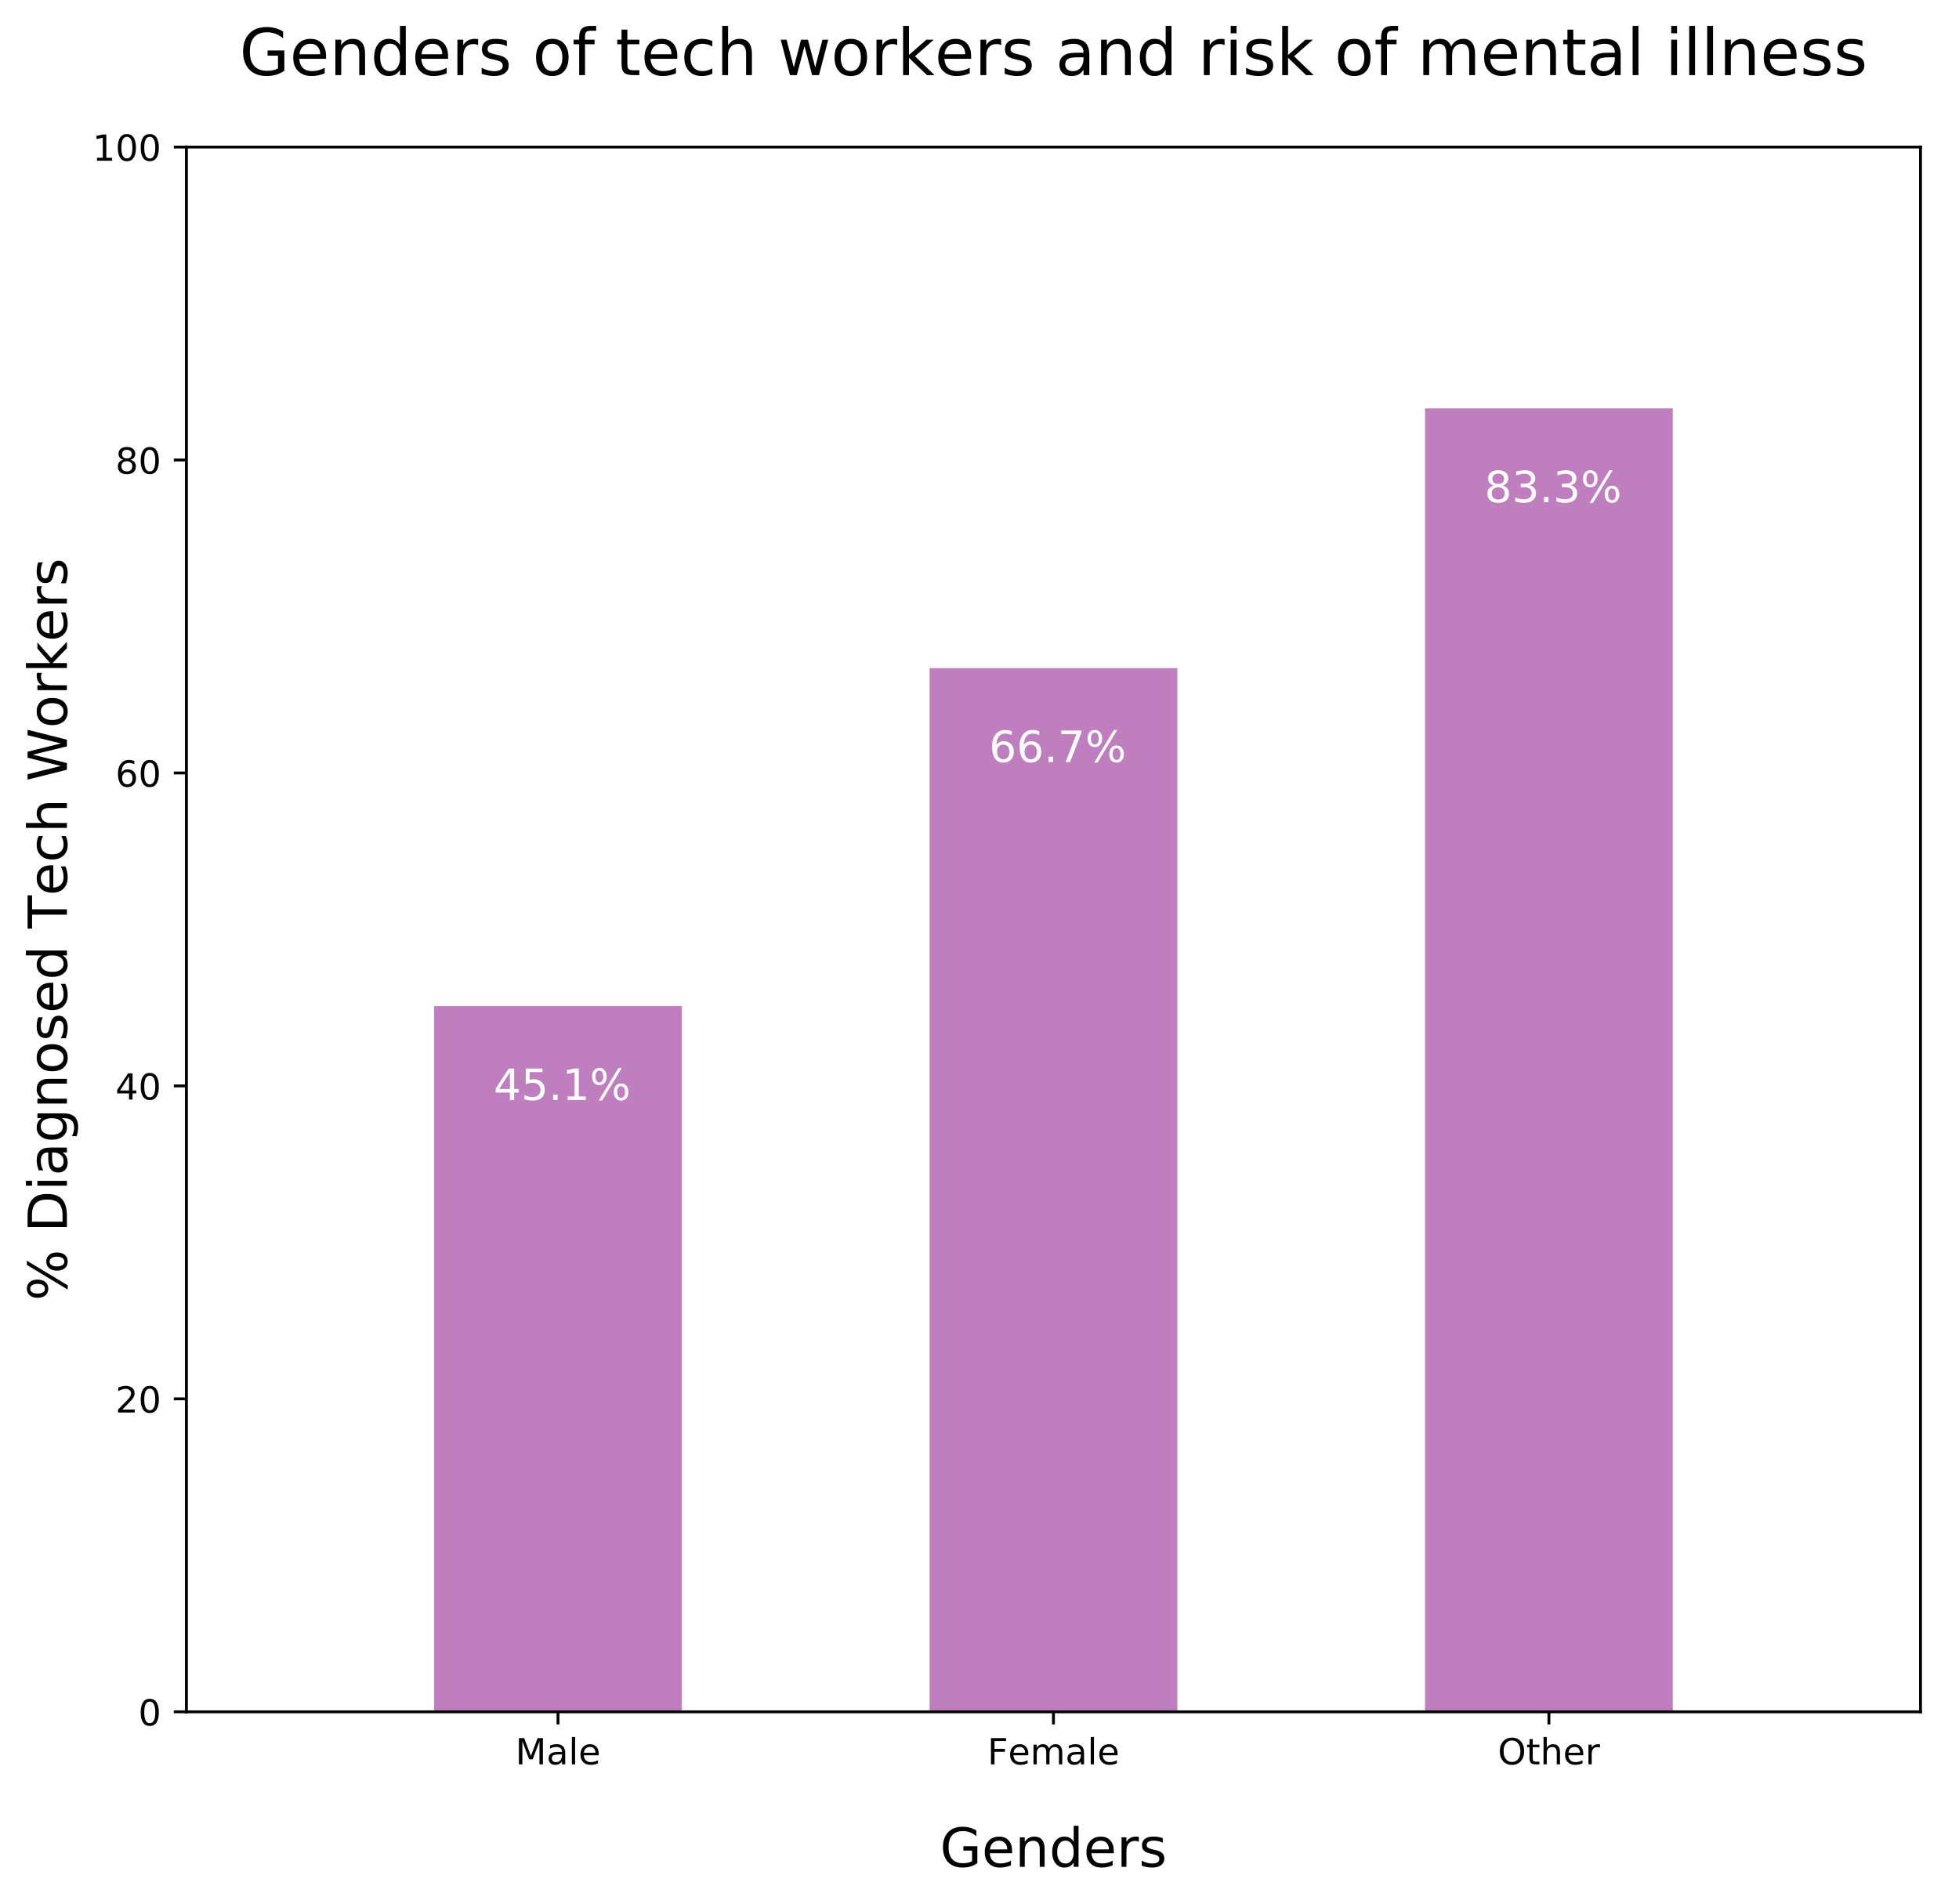
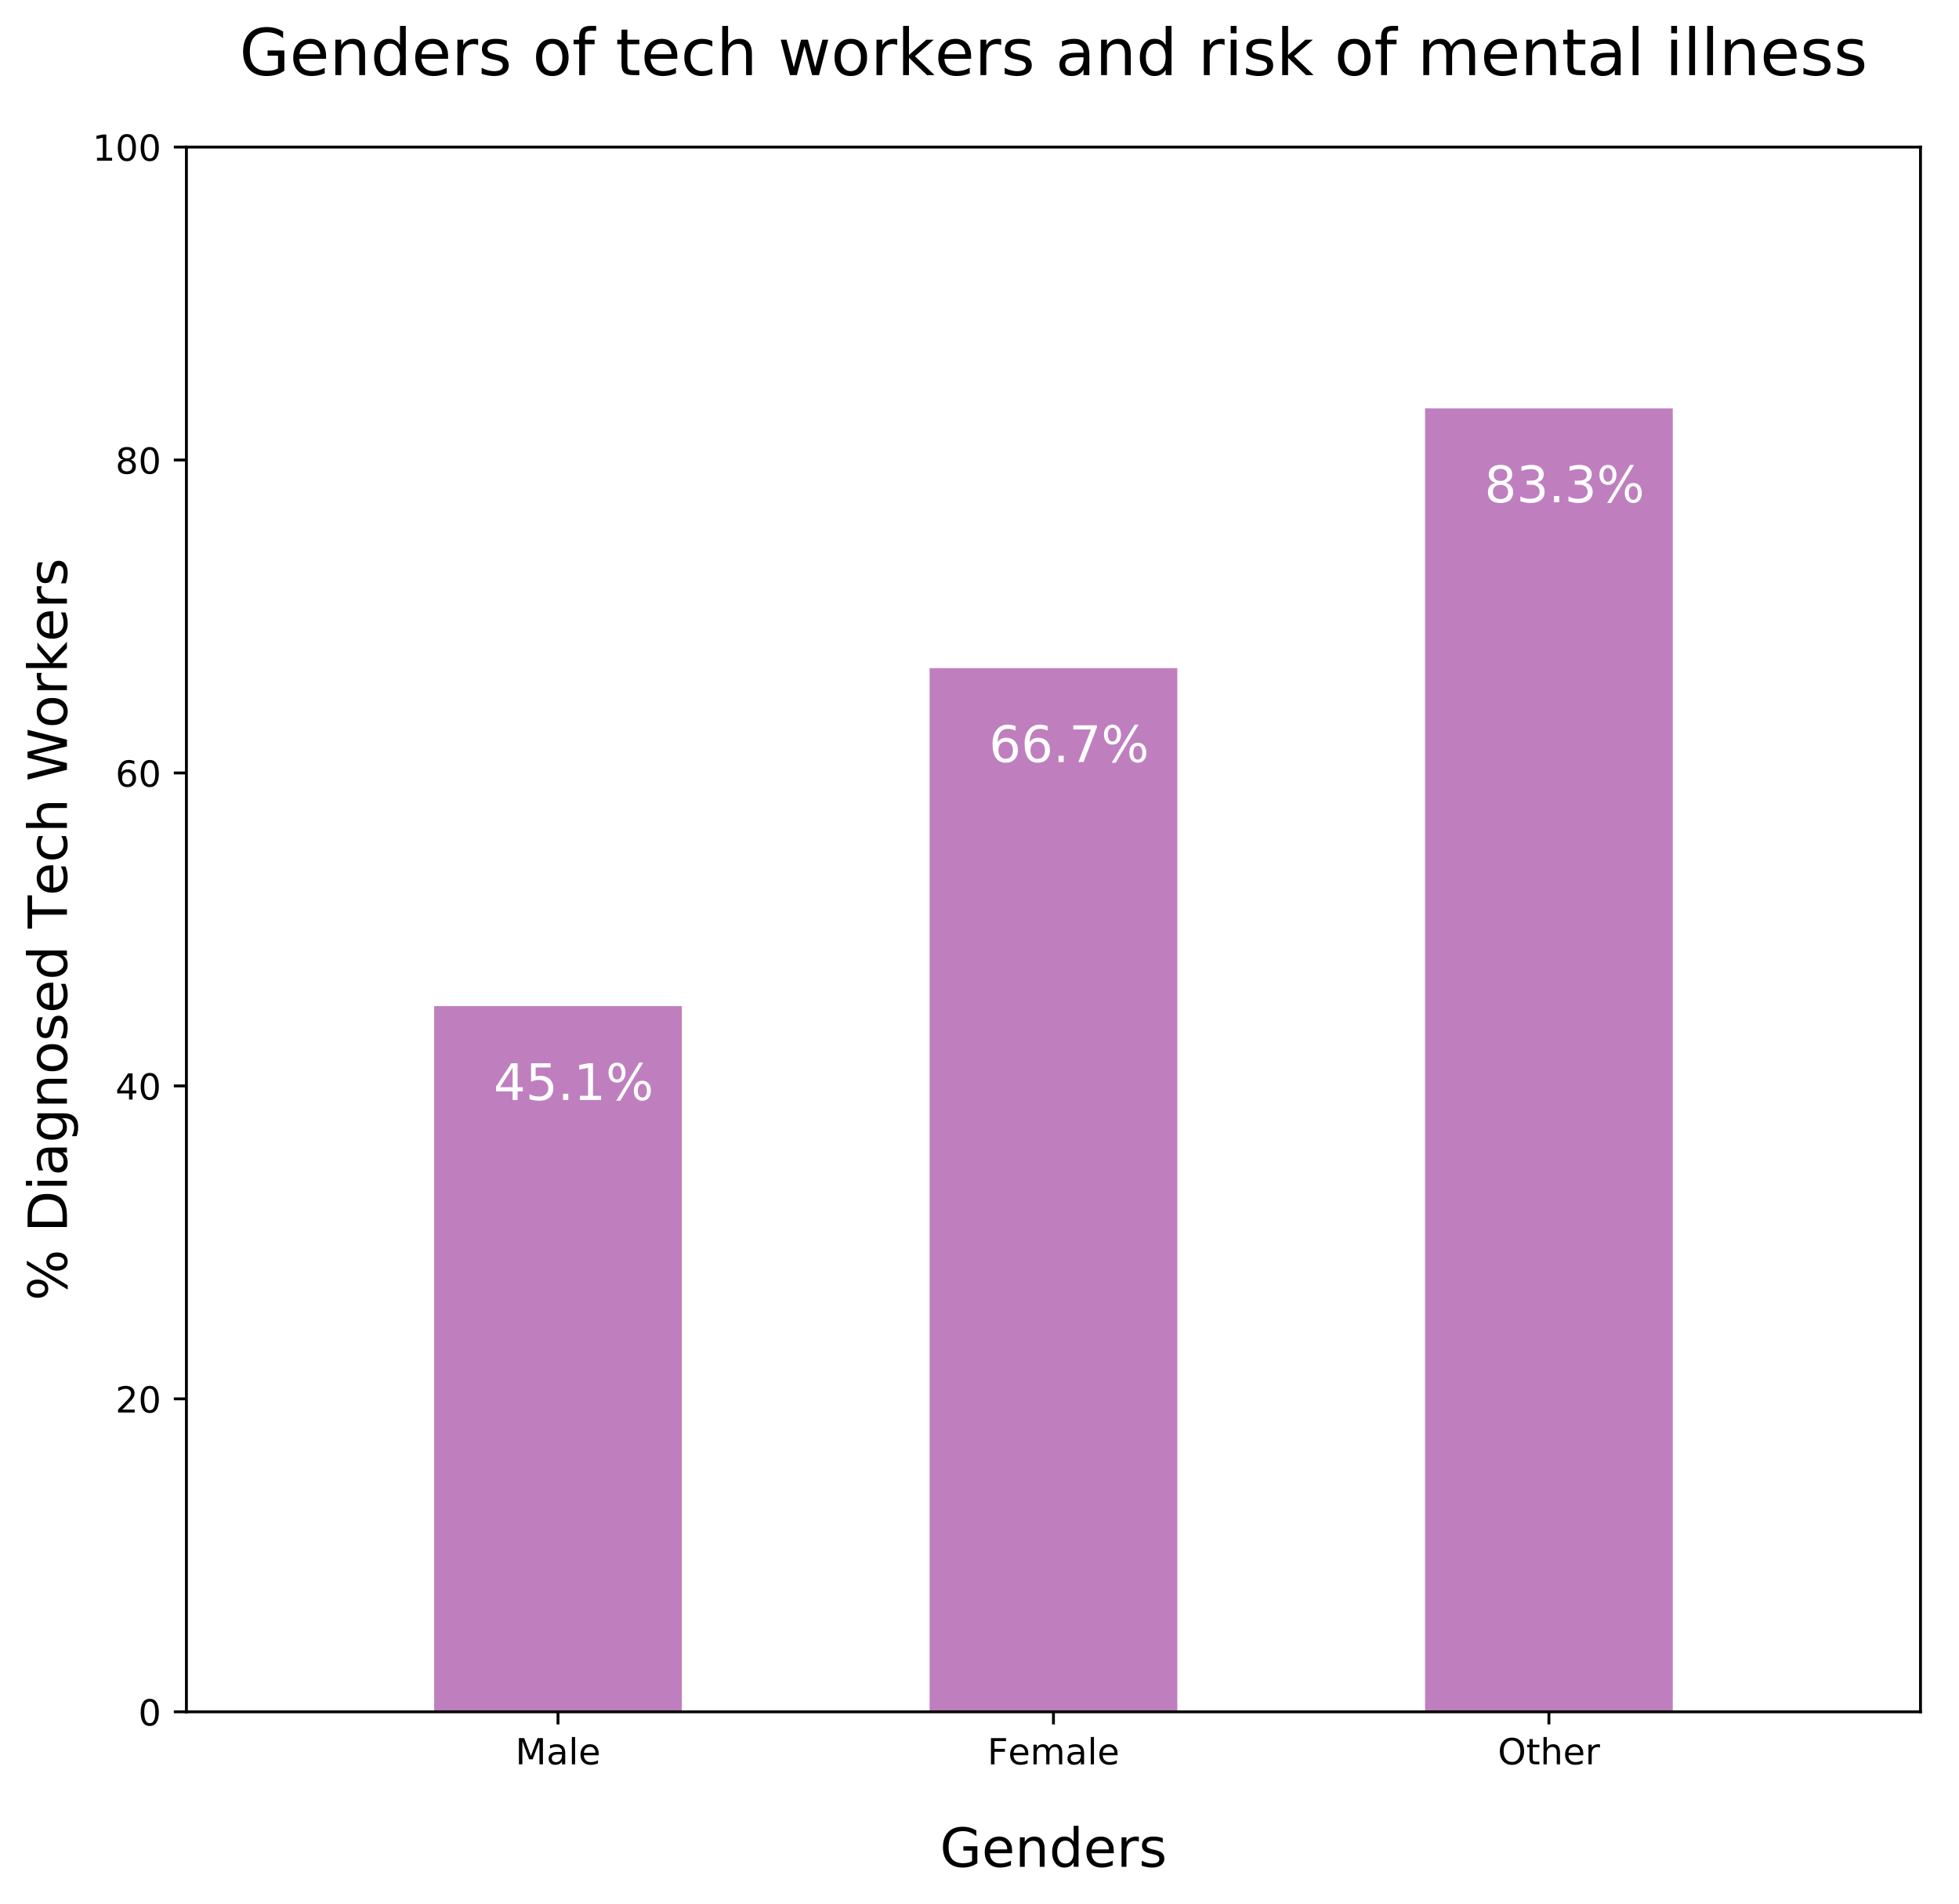
<svg xmlns="http://www.w3.org/2000/svg" xmlns:xlink="http://www.w3.org/1999/xlink" height="529.153pt" version="1.1" viewBox="0 0 544.414 529.153" width="544.414pt">
  <defs>
    <style type="text/css">
*{stroke-linecap:butt;stroke-linejoin:round;}
  </style>
  </defs>
  <g id="figure_1">
    <g id="patch_1">
      <path d="M 0 529.153  L 544.414 529.153  L 544.414 0  L 0 0  z " style="fill:#ffffff;" />
    </g>
    <g id="axes_1">
      <g id="patch_2">
        <path d="M 51.805 475.757  L 533.714 475.757  L 533.714 40.877  L 51.805 40.877  z " style="fill:#ffffff;" />
      </g>
      <g id="patch_3">
-         <path clip-path="url(#p4f4669e1cf)" d="M 120.649 475.757  L 189.493 475.757  L 189.493 279.626  L 120.649 279.626  z " style="fill:#800080;opacity:0.5;" />
+         <path clip-path="url(#pbc8a3e7790)" d="M 120.649 475.757  L 189.493 475.757  L 189.493 279.626  L 120.649 279.626  z " style="fill:#800080;opacity:0.5;" />
      </g>
      <g id="patch_4">
-         <path clip-path="url(#p4f4669e1cf)" d="M 258.337 475.757  L 327.181 475.757  L 327.181 185.692  L 258.337 185.692  z " style="fill:#800080;opacity:0.5;" />
+         <path clip-path="url(#pbc8a3e7790)" d="M 258.337 475.757  L 327.181 475.757  L 327.181 185.692  L 258.337 185.692  z " style="fill:#800080;opacity:0.5;" />
      </g>
      <g id="patch_5">
-         <path clip-path="url(#p4f4669e1cf)" d="M 396.025 475.757  L 464.87 475.757  L 464.87 113.502  L 396.025 113.502  z " style="fill:#800080;opacity:0.5;" />
+         <path clip-path="url(#pbc8a3e7790)" d="M 396.025 475.757  L 464.87 475.757  L 464.87 113.502  L 396.025 113.502  z " style="fill:#800080;opacity:0.5;" />
      </g>
      <g id="matplotlib.axis_1">
        <g id="xtick_1">
          <g id="line2d_1">
            <defs>
-               <path d="M 0 0  L 0 3.5  " id="m09f7d0c9aa" style="stroke:#000000;stroke-width:0.8;" />
-             </defs>
-             <g>
-               <use style="stroke:#000000;stroke-width:0.8;" x="155.071" xlink:href="#m09f7d0c9aa" y="475.757" />
+               <path d="M 0 0  L 0 3.5  " id="mb1293a5d60" style="stroke:#000000;stroke-width:0.8;" />
+             </defs>
+             <g>
+               <use style="stroke:#000000;stroke-width:0.8;" x="155.071" xlink:href="#mb1293a5d60" y="475.757" />
            </g>
          </g>
          <g id="text_1">
            <defs>
              <path d="M 9.812 72.906  L 24.516 72.906  L 43.109 23.297  L 61.812 72.906  L 76.516 72.906  L 76.516 0  L 66.891 0  L 66.891 64.016  L 48.094 14.016  L 38.188 14.016  L 19.391 64.016  L 19.391 0  L 9.812 0  z " id="DejaVuSans-77" />
              <path d="M 34.281 27.484  Q 23.391 27.484 19.188 25  Q 14.984 22.516 14.984 16.5  Q 14.984 11.719 18.141 8.906  Q 21.297 6.109 26.703 6.109  Q 34.188 6.109 38.703 11.406  Q 43.219 16.703 43.219 25.484  L 43.219 27.484  z M 52.203 31.203  L 52.203 0  L 43.219 0  L 43.219 8.297  Q 40.141 3.328 35.547 0.953  Q 30.953 -1.422 24.312 -1.422  Q 15.922 -1.422 10.953 3.297  Q 6 8.016 6 15.922  Q 6 25.141 12.172 29.828  Q 18.359 34.516 30.609 34.516  L 43.219 34.516  L 43.219 35.406  Q 43.219 41.609 39.141 45  Q 35.062 48.391 27.688 48.391  Q 23 48.391 18.547 47.266  Q 14.109 46.141 10.016 43.891  L 10.016 52.203  Q 14.938 54.109 19.578 55.047  Q 24.219 56 28.609 56  Q 40.484 56 46.344 49.844  Q 52.203 43.703 52.203 31.203  z " id="DejaVuSans-97" />
              <path d="M 9.422 75.984  L 18.406 75.984  L 18.406 0  L 9.422 0  z " id="DejaVuSans-108" />
              <path d="M 56.203 29.594  L 56.203 25.203  L 14.891 25.203  Q 15.484 15.922 20.484 11.062  Q 25.484 6.203 34.422 6.203  Q 39.594 6.203 44.453 7.469  Q 49.312 8.734 54.109 11.281  L 54.109 2.781  Q 49.266 0.734 44.188 -0.344  Q 39.109 -1.422 33.891 -1.422  Q 20.797 -1.422 13.156 6.188  Q 5.516 13.812 5.516 26.812  Q 5.516 40.234 12.766 48.109  Q 20.016 56 32.328 56  Q 43.359 56 49.781 48.891  Q 56.203 41.797 56.203 29.594  z M 47.219 32.234  Q 47.125 39.594 43.094 43.984  Q 39.062 48.391 32.422 48.391  Q 24.906 48.391 20.391 44.141  Q 15.875 39.891 15.188 32.172  z " id="DejaVuSans-101" />
            </defs>
            <g transform="translate(143.2272 490.3556)scale(0.1 -0.1)">
              <use xlink:href="#DejaVuSans-77" />
              <use x="86.279" xlink:href="#DejaVuSans-97" />
              <use x="147.559" xlink:href="#DejaVuSans-108" />
              <use x="175.342" xlink:href="#DejaVuSans-101" />
            </g>
          </g>
        </g>
        <g id="xtick_2">
          <g id="line2d_2">
            <g>
-               <use style="stroke:#000000;stroke-width:0.8;" x="292.759" xlink:href="#m09f7d0c9aa" y="475.757" />
+               <use style="stroke:#000000;stroke-width:0.8;" x="292.759" xlink:href="#mb1293a5d60" y="475.757" />
            </g>
          </g>
          <g id="text_2">
            <defs>
              <path d="M 9.812 72.906  L 51.703 72.906  L 51.703 64.594  L 19.672 64.594  L 19.672 43.109  L 48.578 43.109  L 48.578 34.812  L 19.672 34.812  L 19.672 0  L 9.812 0  z " id="DejaVuSans-70" />
              <path d="M 52 44.188  Q 55.375 50.25 60.062 53.125  Q 64.75 56 71.094 56  Q 79.641 56 84.281 50.016  Q 88.922 44.047 88.922 33.016  L 88.922 0  L 79.891 0  L 79.891 32.719  Q 79.891 40.578 77.094 44.375  Q 74.312 48.188 68.609 48.188  Q 61.625 48.188 57.562 43.547  Q 53.516 38.922 53.516 30.906  L 53.516 0  L 44.484 0  L 44.484 32.719  Q 44.484 40.625 41.703 44.406  Q 38.922 48.188 33.109 48.188  Q 26.219 48.188 22.156 43.531  Q 18.109 38.875 18.109 30.906  L 18.109 0  L 9.078 0  L 9.078 54.688  L 18.109 54.688  L 18.109 46.188  Q 21.188 51.219 25.484 53.609  Q 29.781 56 35.688 56  Q 41.656 56 45.828 52.969  Q 50 49.953 52 44.188  z " id="DejaVuSans-109" />
            </defs>
            <g transform="translate(274.4108 490.3556)scale(0.1 -0.1)">
              <use xlink:href="#DejaVuSans-70" />
              <use x="57.441" xlink:href="#DejaVuSans-101" />
              <use x="118.965" xlink:href="#DejaVuSans-109" />
              <use x="216.377" xlink:href="#DejaVuSans-97" />
              <use x="277.656" xlink:href="#DejaVuSans-108" />
              <use x="305.439" xlink:href="#DejaVuSans-101" />
            </g>
          </g>
        </g>
        <g id="xtick_3">
          <g id="line2d_3">
            <g>
-               <use style="stroke:#000000;stroke-width:0.8;" x="430.448" xlink:href="#m09f7d0c9aa" y="475.757" />
+               <use style="stroke:#000000;stroke-width:0.8;" x="430.448" xlink:href="#mb1293a5d60" y="475.757" />
            </g>
          </g>
          <g id="text_3">
            <defs>
              <path d="M 39.406 66.219  Q 28.656 66.219 22.328 58.203  Q 16.016 50.203 16.016 36.375  Q 16.016 22.609 22.328 14.594  Q 28.656 6.594 39.406 6.594  Q 50.141 6.594 56.422 14.594  Q 62.703 22.609 62.703 36.375  Q 62.703 50.203 56.422 58.203  Q 50.141 66.219 39.406 66.219  z M 39.406 74.219  Q 54.734 74.219 63.906 63.938  Q 73.094 53.656 73.094 36.375  Q 73.094 19.141 63.906 8.859  Q 54.734 -1.422 39.406 -1.422  Q 24.031 -1.422 14.812 8.828  Q 5.609 19.094 5.609 36.375  Q 5.609 53.656 14.812 63.938  Q 24.031 74.219 39.406 74.219  z " id="DejaVuSans-79" />
              <path d="M 18.312 70.219  L 18.312 54.688  L 36.812 54.688  L 36.812 47.703  L 18.312 47.703  L 18.312 18.016  Q 18.312 11.328 20.141 9.422  Q 21.969 7.516 27.594 7.516  L 36.812 7.516  L 36.812 0  L 27.594 0  Q 17.188 0 13.234 3.875  Q 9.281 7.766 9.281 18.016  L 9.281 47.703  L 2.688 47.703  L 2.688 54.688  L 9.281 54.688  L 9.281 70.219  z " id="DejaVuSans-116" />
              <path d="M 54.891 33.016  L 54.891 0  L 45.906 0  L 45.906 32.719  Q 45.906 40.484 42.875 44.328  Q 39.844 48.188 33.797 48.188  Q 26.516 48.188 22.312 43.547  Q 18.109 38.922 18.109 30.906  L 18.109 0  L 9.078 0  L 9.078 75.984  L 18.109 75.984  L 18.109 46.188  Q 21.344 51.125 25.703 53.562  Q 30.078 56 35.797 56  Q 45.219 56 50.047 50.172  Q 54.891 44.344 54.891 33.016  z " id="DejaVuSans-104" />
              <path d="M 41.109 46.297  Q 39.594 47.172 37.812 47.578  Q 36.031 48 33.891 48  Q 26.266 48 22.188 43.047  Q 18.109 38.094 18.109 28.812  L 18.109 0  L 9.078 0  L 9.078 54.688  L 18.109 54.688  L 18.109 46.188  Q 20.953 51.172 25.484 53.578  Q 30.031 56 36.531 56  Q 37.453 56 38.578 55.875  Q 39.703 55.766 41.062 55.516  z " id="DejaVuSans-114" />
            </defs>
            <g transform="translate(416.2507 490.3556)scale(0.1 -0.1)">
              <use xlink:href="#DejaVuSans-79" />
              <use x="78.711" xlink:href="#DejaVuSans-116" />
              <use x="117.92" xlink:href="#DejaVuSans-104" />
              <use x="181.299" xlink:href="#DejaVuSans-101" />
              <use x="242.822" xlink:href="#DejaVuSans-114" />
            </g>
          </g>
        </g>
        <g id="text_4">
          <defs>
            <path d="M 59.516 10.406  L 59.516 29.984  L 43.406 29.984  L 43.406 38.094  L 69.281 38.094  L 69.281 6.781  Q 63.578 2.734 56.688 0.656  Q 49.812 -1.422 42 -1.422  Q 24.906 -1.422 15.25 8.562  Q 5.609 18.562 5.609 36.375  Q 5.609 54.25 15.25 64.234  Q 24.906 74.219 42 74.219  Q 49.125 74.219 55.547 72.453  Q 61.969 70.703 67.391 67.281  L 67.391 56.781  Q 61.922 61.422 55.766 63.766  Q 49.609 66.109 42.828 66.109  Q 29.438 66.109 22.719 58.641  Q 16.016 51.172 16.016 36.375  Q 16.016 21.625 22.719 14.156  Q 29.438 6.688 42.828 6.688  Q 48.047 6.688 52.141 7.594  Q 56.25 8.5 59.516 10.406  z " id="DejaVuSans-71" />
            <path d="M 54.891 33.016  L 54.891 0  L 45.906 0  L 45.906 32.719  Q 45.906 40.484 42.875 44.328  Q 39.844 48.188 33.797 48.188  Q 26.516 48.188 22.312 43.547  Q 18.109 38.922 18.109 30.906  L 18.109 0  L 9.078 0  L 9.078 54.688  L 18.109 54.688  L 18.109 46.188  Q 21.344 51.125 25.703 53.562  Q 30.078 56 35.797 56  Q 45.219 56 50.047 50.172  Q 54.891 44.344 54.891 33.016  z " id="DejaVuSans-110" />
            <path d="M 45.406 46.391  L 45.406 75.984  L 54.391 75.984  L 54.391 0  L 45.406 0  L 45.406 8.203  Q 42.578 3.328 38.25 0.953  Q 33.938 -1.422 27.875 -1.422  Q 17.969 -1.422 11.734 6.484  Q 5.516 14.406 5.516 27.297  Q 5.516 40.188 11.734 48.094  Q 17.969 56 27.875 56  Q 33.938 56 38.25 53.625  Q 42.578 51.266 45.406 46.391  z M 14.797 27.297  Q 14.797 17.391 18.875 11.75  Q 22.953 6.109 30.078 6.109  Q 37.203 6.109 41.297 11.75  Q 45.406 17.391 45.406 27.297  Q 45.406 37.203 41.297 42.844  Q 37.203 48.484 30.078 48.484  Q 22.953 48.484 18.875 42.844  Q 14.797 37.203 14.797 27.297  z " id="DejaVuSans-100" />
            <path d="M 44.281 53.078  L 44.281 44.578  Q 40.484 46.531 36.375 47.5  Q 32.281 48.484 27.875 48.484  Q 21.188 48.484 17.844 46.438  Q 14.5 44.391 14.5 40.281  Q 14.5 37.156 16.891 35.375  Q 19.281 33.594 26.516 31.984  L 29.594 31.297  Q 39.156 29.25 43.188 25.516  Q 47.219 21.781 47.219 15.094  Q 47.219 7.469 41.188 3.016  Q 35.156 -1.422 24.609 -1.422  Q 20.219 -1.422 15.453 -0.562  Q 10.688 0.297 5.422 2  L 5.422 11.281  Q 10.406 8.688 15.234 7.391  Q 20.062 6.109 24.812 6.109  Q 31.156 6.109 34.562 8.281  Q 37.984 10.453 37.984 14.406  Q 37.984 18.062 35.516 20.016  Q 33.062 21.969 24.703 23.781  L 21.578 24.516  Q 13.234 26.266 9.516 29.906  Q 5.812 33.547 5.812 39.891  Q 5.812 47.609 11.281 51.797  Q 16.75 56 26.812 56  Q 31.781 56 36.172 55.266  Q 40.578 54.547 44.281 53.078  z " id="DejaVuSans-115" />
          </defs>
          <g transform="translate(261.2135 518.833)scale(0.15 -0.15)">
            <use xlink:href="#DejaVuSans-71" />
            <use x="77.49" xlink:href="#DejaVuSans-101" />
            <use x="139.014" xlink:href="#DejaVuSans-110" />
            <use x="202.393" xlink:href="#DejaVuSans-100" />
            <use x="265.869" xlink:href="#DejaVuSans-101" />
            <use x="327.393" xlink:href="#DejaVuSans-114" />
            <use x="368.506" xlink:href="#DejaVuSans-115" />
          </g>
        </g>
      </g>
      <g id="matplotlib.axis_2">
        <g id="ytick_1">
          <g id="line2d_4">
            <defs>
-               <path d="M 0 0  L -3.5 0  " id="mf45e41d1ec" style="stroke:#000000;stroke-width:0.8;" />
-             </defs>
-             <g>
-               <use style="stroke:#000000;stroke-width:0.8;" x="51.805" xlink:href="#mf45e41d1ec" y="475.757" />
+               <path d="M 0 0  L -3.5 0  " id="m7299052d79" style="stroke:#000000;stroke-width:0.8;" />
+             </defs>
+             <g>
+               <use style="stroke:#000000;stroke-width:0.8;" x="51.805" xlink:href="#m7299052d79" y="475.757" />
            </g>
          </g>
          <g id="text_5">
            <defs>
              <path d="M 31.781 66.406  Q 24.172 66.406 20.328 58.906  Q 16.5 51.422 16.5 36.375  Q 16.5 21.391 20.328 13.891  Q 24.172 6.391 31.781 6.391  Q 39.453 6.391 43.281 13.891  Q 47.125 21.391 47.125 36.375  Q 47.125 51.422 43.281 58.906  Q 39.453 66.406 31.781 66.406  z M 31.781 74.219  Q 44.047 74.219 50.516 64.516  Q 56.984 54.828 56.984 36.375  Q 56.984 17.969 50.516 8.266  Q 44.047 -1.422 31.781 -1.422  Q 19.531 -1.422 13.062 8.266  Q 6.594 17.969 6.594 36.375  Q 6.594 54.828 13.062 64.516  Q 19.531 74.219 31.781 74.219  z " id="DejaVuSans-48" />
            </defs>
            <g transform="translate(38.44219 479.5564)scale(0.1 -0.1)">
              <use xlink:href="#DejaVuSans-48" />
            </g>
          </g>
        </g>
        <g id="ytick_2">
          <g id="line2d_5">
            <g>
-               <use style="stroke:#000000;stroke-width:0.8;" x="51.805" xlink:href="#mf45e41d1ec" y="388.781" />
+               <use style="stroke:#000000;stroke-width:0.8;" x="51.805" xlink:href="#m7299052d79" y="388.781" />
            </g>
          </g>
          <g id="text_6">
            <defs>
              <path d="M 19.188 8.297  L 53.609 8.297  L 53.609 0  L 7.328 0  L 7.328 8.297  Q 12.938 14.109 22.625 23.891  Q 32.328 33.688 34.812 36.531  Q 39.547 41.844 41.422 45.531  Q 43.312 49.219 43.312 52.781  Q 43.312 58.594 39.234 62.25  Q 35.156 65.922 28.609 65.922  Q 23.969 65.922 18.812 64.312  Q 13.672 62.703 7.812 59.422  L 7.812 69.391  Q 13.766 71.781 18.938 73  Q 24.125 74.219 28.422 74.219  Q 39.75 74.219 46.484 68.547  Q 53.219 62.891 53.219 53.422  Q 53.219 48.922 51.531 44.891  Q 49.859 40.875 45.406 35.406  Q 44.188 33.984 37.641 27.219  Q 31.109 20.453 19.188 8.297  z " id="DejaVuSans-50" />
            </defs>
            <g transform="translate(32.07969 392.5804)scale(0.1 -0.1)">
              <use xlink:href="#DejaVuSans-50" />
              <use x="63.623" xlink:href="#DejaVuSans-48" />
            </g>
          </g>
        </g>
        <g id="ytick_3">
          <g id="line2d_6">
            <g>
-               <use style="stroke:#000000;stroke-width:0.8;" x="51.805" xlink:href="#mf45e41d1ec" y="301.805" />
+               <use style="stroke:#000000;stroke-width:0.8;" x="51.805" xlink:href="#m7299052d79" y="301.805" />
            </g>
          </g>
          <g id="text_7">
            <defs>
              <path d="M 37.797 64.312  L 12.891 25.391  L 37.797 25.391  z M 35.203 72.906  L 47.609 72.906  L 47.609 25.391  L 58.016 25.391  L 58.016 17.188  L 47.609 17.188  L 47.609 0  L 37.797 0  L 37.797 17.188  L 4.891 17.188  L 4.891 26.703  z " id="DejaVuSans-52" />
            </defs>
            <g transform="translate(32.07969 305.6044)scale(0.1 -0.1)">
              <use xlink:href="#DejaVuSans-52" />
              <use x="63.623" xlink:href="#DejaVuSans-48" />
            </g>
          </g>
        </g>
        <g id="ytick_4">
          <g id="line2d_7">
            <g>
-               <use style="stroke:#000000;stroke-width:0.8;" x="51.805" xlink:href="#mf45e41d1ec" y="214.829" />
+               <use style="stroke:#000000;stroke-width:0.8;" x="51.805" xlink:href="#m7299052d79" y="214.829" />
            </g>
          </g>
          <g id="text_8">
            <defs>
              <path d="M 33.016 40.375  Q 26.375 40.375 22.484 35.828  Q 18.609 31.297 18.609 23.391  Q 18.609 15.531 22.484 10.953  Q 26.375 6.391 33.016 6.391  Q 39.656 6.391 43.531 10.953  Q 47.406 15.531 47.406 23.391  Q 47.406 31.297 43.531 35.828  Q 39.656 40.375 33.016 40.375  z M 52.594 71.297  L 52.594 62.312  Q 48.875 64.062 45.094 64.984  Q 41.312 65.922 37.594 65.922  Q 27.828 65.922 22.672 59.328  Q 17.531 52.734 16.797 39.406  Q 19.672 43.656 24.016 45.922  Q 28.375 48.188 33.594 48.188  Q 44.578 48.188 50.953 41.516  Q 57.328 34.859 57.328 23.391  Q 57.328 12.156 50.688 5.359  Q 44.047 -1.422 33.016 -1.422  Q 20.359 -1.422 13.672 8.266  Q 6.984 17.969 6.984 36.375  Q 6.984 53.656 15.188 63.938  Q 23.391 74.219 37.203 74.219  Q 40.922 74.219 44.703 73.484  Q 48.484 72.75 52.594 71.297  z " id="DejaVuSans-54" />
            </defs>
            <g transform="translate(32.07969 218.6284)scale(0.1 -0.1)">
              <use xlink:href="#DejaVuSans-54" />
              <use x="63.623" xlink:href="#DejaVuSans-48" />
            </g>
          </g>
        </g>
        <g id="ytick_5">
          <g id="line2d_8">
            <g>
-               <use style="stroke:#000000;stroke-width:0.8;" x="51.805" xlink:href="#mf45e41d1ec" y="127.853" />
+               <use style="stroke:#000000;stroke-width:0.8;" x="51.805" xlink:href="#m7299052d79" y="127.853" />
            </g>
          </g>
          <g id="text_9">
            <defs>
              <path d="M 31.781 34.625  Q 24.75 34.625 20.719 30.859  Q 16.703 27.094 16.703 20.516  Q 16.703 13.922 20.719 10.156  Q 24.75 6.391 31.781 6.391  Q 38.812 6.391 42.859 10.172  Q 46.922 13.969 46.922 20.516  Q 46.922 27.094 42.891 30.859  Q 38.875 34.625 31.781 34.625  z M 21.922 38.812  Q 15.578 40.375 12.031 44.719  Q 8.5 49.078 8.5 55.328  Q 8.5 64.062 14.719 69.141  Q 20.953 74.219 31.781 74.219  Q 42.672 74.219 48.875 69.141  Q 55.078 64.062 55.078 55.328  Q 55.078 49.078 51.531 44.719  Q 48 40.375 41.703 38.812  Q 48.828 37.156 52.797 32.312  Q 56.781 27.484 56.781 20.516  Q 56.781 9.906 50.312 4.234  Q 43.844 -1.422 31.781 -1.422  Q 19.734 -1.422 13.25 4.234  Q 6.781 9.906 6.781 20.516  Q 6.781 27.484 10.781 32.312  Q 14.797 37.156 21.922 38.812  z M 18.312 54.391  Q 18.312 48.734 21.844 45.562  Q 25.391 42.391 31.781 42.391  Q 38.141 42.391 41.719 45.562  Q 45.312 48.734 45.312 54.391  Q 45.312 60.062 41.719 63.234  Q 38.141 66.406 31.781 66.406  Q 25.391 66.406 21.844 63.234  Q 18.312 60.062 18.312 54.391  z " id="DejaVuSans-56" />
            </defs>
            <g transform="translate(32.07969 131.6524)scale(0.1 -0.1)">
              <use xlink:href="#DejaVuSans-56" />
              <use x="63.623" xlink:href="#DejaVuSans-48" />
            </g>
          </g>
        </g>
        <g id="ytick_6">
          <g id="line2d_9">
            <g>
-               <use style="stroke:#000000;stroke-width:0.8;" x="51.805" xlink:href="#mf45e41d1ec" y="40.877" />
+               <use style="stroke:#000000;stroke-width:0.8;" x="51.805" xlink:href="#m7299052d79" y="40.877" />
            </g>
          </g>
          <g id="text_10">
            <defs>
              <path d="M 12.406 8.297  L 28.516 8.297  L 28.516 63.922  L 10.984 60.406  L 10.984 69.391  L 28.422 72.906  L 38.281 72.906  L 38.281 8.297  L 54.391 8.297  L 54.391 0  L 12.406 0  z " id="DejaVuSans-49" />
            </defs>
            <g transform="translate(25.71719 44.67641)scale(0.1 -0.1)">
              <use xlink:href="#DejaVuSans-49" />
              <use x="63.623" xlink:href="#DejaVuSans-48" />
              <use x="127.246" xlink:href="#DejaVuSans-48" />
            </g>
          </g>
        </g>
        <g id="text_11">
          <defs>
            <path d="M 72.703 32.078  Q 68.453 32.078 66.031 28.469  Q 63.625 24.859 63.625 18.406  Q 63.625 12.062 66.031 8.422  Q 68.453 4.781 72.703 4.781  Q 76.859 4.781 79.266 8.422  Q 81.688 12.062 81.688 18.406  Q 81.688 24.812 79.266 28.438  Q 76.859 32.078 72.703 32.078  z M 72.703 38.281  Q 80.422 38.281 84.953 32.906  Q 89.5 27.547 89.5 18.406  Q 89.5 9.281 84.938 3.922  Q 80.375 -1.422 72.703 -1.422  Q 64.891 -1.422 60.344 3.922  Q 55.812 9.281 55.812 18.406  Q 55.812 27.594 60.375 32.938  Q 64.938 38.281 72.703 38.281  z M 22.312 68.016  Q 18.109 68.016 15.688 64.375  Q 13.281 60.75 13.281 54.391  Q 13.281 47.953 15.672 44.328  Q 18.062 40.719 22.312 40.719  Q 26.562 40.719 28.969 44.328  Q 31.391 47.953 31.391 54.391  Q 31.391 60.688 28.953 64.344  Q 26.516 68.016 22.312 68.016  z M 66.406 74.219  L 74.219 74.219  L 28.609 -1.422  L 20.797 -1.422  z M 22.312 74.219  Q 30.031 74.219 34.609 68.875  Q 39.203 63.531 39.203 54.391  Q 39.203 45.172 34.641 39.844  Q 30.078 34.516 22.312 34.516  Q 14.547 34.516 10.031 39.859  Q 5.516 45.219 5.516 54.391  Q 5.516 63.484 10.047 68.844  Q 14.594 74.219 22.312 74.219  z " id="DejaVuSans-37" />
            <path id="DejaVuSans-32" />
            <path d="M 19.672 64.797  L 19.672 8.109  L 31.594 8.109  Q 46.688 8.109 53.688 14.938  Q 60.688 21.781 60.688 36.531  Q 60.688 51.172 53.688 57.984  Q 46.688 64.797 31.594 64.797  z M 9.812 72.906  L 30.078 72.906  Q 51.266 72.906 61.172 64.094  Q 71.094 55.281 71.094 36.531  Q 71.094 17.672 61.125 8.828  Q 51.172 0 30.078 0  L 9.812 0  z " id="DejaVuSans-68" />
            <path d="M 9.422 54.688  L 18.406 54.688  L 18.406 0  L 9.422 0  z M 9.422 75.984  L 18.406 75.984  L 18.406 64.594  L 9.422 64.594  z " id="DejaVuSans-105" />
            <path d="M 45.406 27.984  Q 45.406 37.75 41.375 43.109  Q 37.359 48.484 30.078 48.484  Q 22.859 48.484 18.828 43.109  Q 14.797 37.75 14.797 27.984  Q 14.797 18.266 18.828 12.891  Q 22.859 7.516 30.078 7.516  Q 37.359 7.516 41.375 12.891  Q 45.406 18.266 45.406 27.984  z M 54.391 6.781  Q 54.391 -7.172 48.188 -13.984  Q 42 -20.797 29.203 -20.797  Q 24.469 -20.797 20.266 -20.094  Q 16.062 -19.391 12.109 -17.922  L 12.109 -9.188  Q 16.062 -11.328 19.922 -12.344  Q 23.781 -13.375 27.781 -13.375  Q 36.625 -13.375 41.016 -8.766  Q 45.406 -4.156 45.406 5.172  L 45.406 9.625  Q 42.625 4.781 38.281 2.391  Q 33.938 0 27.875 0  Q 17.828 0 11.672 7.656  Q 5.516 15.328 5.516 27.984  Q 5.516 40.672 11.672 48.328  Q 17.828 56 27.875 56  Q 33.938 56 38.281 53.609  Q 42.625 51.219 45.406 46.391  L 45.406 54.688  L 54.391 54.688  z " id="DejaVuSans-103" />
            <path d="M 30.609 48.391  Q 23.391 48.391 19.188 42.75  Q 14.984 37.109 14.984 27.297  Q 14.984 17.484 19.156 11.844  Q 23.344 6.203 30.609 6.203  Q 37.797 6.203 41.984 11.859  Q 46.188 17.531 46.188 27.297  Q 46.188 37.016 41.984 42.703  Q 37.797 48.391 30.609 48.391  z M 30.609 56  Q 42.328 56 49.016 48.375  Q 55.719 40.766 55.719 27.297  Q 55.719 13.875 49.016 6.219  Q 42.328 -1.422 30.609 -1.422  Q 18.844 -1.422 12.172 6.219  Q 5.516 13.875 5.516 27.297  Q 5.516 40.766 12.172 48.375  Q 18.844 56 30.609 56  z " id="DejaVuSans-111" />
            <path d="M -0.297 72.906  L 61.375 72.906  L 61.375 64.594  L 35.5 64.594  L 35.5 0  L 25.594 0  L 25.594 64.594  L -0.297 64.594  z " id="DejaVuSans-84" />
            <path d="M 48.781 52.594  L 48.781 44.188  Q 44.969 46.297 41.141 47.344  Q 37.312 48.391 33.406 48.391  Q 24.656 48.391 19.812 42.844  Q 14.984 37.312 14.984 27.297  Q 14.984 17.281 19.812 11.734  Q 24.656 6.203 33.406 6.203  Q 37.312 6.203 41.141 7.25  Q 44.969 8.297 48.781 10.406  L 48.781 2.094  Q 45.016 0.344 40.984 -0.531  Q 36.969 -1.422 32.422 -1.422  Q 20.062 -1.422 12.781 6.344  Q 5.516 14.109 5.516 27.297  Q 5.516 40.672 12.859 48.328  Q 20.219 56 33.016 56  Q 37.156 56 41.109 55.141  Q 45.062 54.297 48.781 52.594  z " id="DejaVuSans-99" />
            <path d="M 3.328 72.906  L 13.281 72.906  L 28.609 11.281  L 43.891 72.906  L 54.984 72.906  L 70.312 11.281  L 85.594 72.906  L 95.609 72.906  L 77.297 0  L 64.891 0  L 49.516 63.281  L 33.984 0  L 21.578 0  z " id="DejaVuSans-87" />
            <path d="M 9.078 75.984  L 18.109 75.984  L 18.109 31.109  L 44.922 54.688  L 56.391 54.688  L 27.391 29.109  L 57.625 0  L 45.906 0  L 18.109 26.703  L 18.109 0  L 9.078 0  z " id="DejaVuSans-107" />
          </defs>
          <g transform="translate(18.59766 361.5148)rotate(-90)scale(0.15 -0.15)">
            <use xlink:href="#DejaVuSans-37" />
            <use x="95.02" xlink:href="#DejaVuSans-32" />
            <use x="126.807" xlink:href="#DejaVuSans-68" />
            <use x="203.809" xlink:href="#DejaVuSans-105" />
            <use x="231.592" xlink:href="#DejaVuSans-97" />
            <use x="292.871" xlink:href="#DejaVuSans-103" />
            <use x="356.348" xlink:href="#DejaVuSans-110" />
            <use x="419.727" xlink:href="#DejaVuSans-111" />
            <use x="480.908" xlink:href="#DejaVuSans-115" />
            <use x="533.008" xlink:href="#DejaVuSans-101" />
            <use x="594.531" xlink:href="#DejaVuSans-100" />
            <use x="658.008" xlink:href="#DejaVuSans-32" />
            <use x="689.795" xlink:href="#DejaVuSans-84" />
            <use x="750.613" xlink:href="#DejaVuSans-101" />
            <use x="812.137" xlink:href="#DejaVuSans-99" />
            <use x="867.117" xlink:href="#DejaVuSans-104" />
            <use x="930.496" xlink:href="#DejaVuSans-32" />
            <use x="962.283" xlink:href="#DejaVuSans-87" />
            <use x="1061.082" xlink:href="#DejaVuSans-111" />
            <use x="1122.264" xlink:href="#DejaVuSans-114" />
            <use x="1163.377" xlink:href="#DejaVuSans-107" />
            <use x="1221.24" xlink:href="#DejaVuSans-101" />
            <use x="1282.764" xlink:href="#DejaVuSans-114" />
            <use x="1323.877" xlink:href="#DejaVuSans-115" />
          </g>
        </g>
      </g>
      <g id="patch_6">
        <path d="M 51.805 475.757  L 51.805 40.877  " style="fill:none;stroke:#000000;stroke-linecap:square;stroke-linejoin:miter;stroke-width:0.8;" />
      </g>
      <g id="patch_7">
        <path d="M 533.714 475.757  L 533.714 40.877  " style="fill:none;stroke:#000000;stroke-linecap:square;stroke-linejoin:miter;stroke-width:0.8;" />
      </g>
      <g id="patch_8">
        <path d="M 51.805 475.757  L 533.714 475.757  " style="fill:none;stroke:#000000;stroke-linecap:square;stroke-linejoin:miter;stroke-width:0.8;" />
      </g>
      <g id="patch_9">
        <path d="M 51.805 40.877  L 533.714 40.877  " style="fill:none;stroke:#000000;stroke-linecap:square;stroke-linejoin:miter;stroke-width:0.8;" />
      </g>
      <g id="text_12">
        <defs>
          <path d="M 10.797 72.906  L 49.516 72.906  L 49.516 64.594  L 19.828 64.594  L 19.828 46.734  Q 21.969 47.469 24.109 47.828  Q 26.266 48.188 28.422 48.188  Q 40.625 48.188 47.75 41.5  Q 54.891 34.812 54.891 23.391  Q 54.891 11.625 47.562 5.094  Q 40.234 -1.422 26.906 -1.422  Q 22.312 -1.422 17.547 -0.641  Q 12.797 0.141 7.719 1.703  L 7.719 11.625  Q 12.109 9.234 16.797 8.062  Q 21.484 6.891 26.703 6.891  Q 35.156 6.891 40.078 11.328  Q 45.016 15.766 45.016 23.391  Q 45.016 31 40.078 35.438  Q 35.156 39.891 26.703 39.891  Q 22.75 39.891 18.812 39.016  Q 14.891 38.141 10.797 36.281  z " id="DejaVuSans-53" />
          <path d="M 10.688 12.406  L 21 12.406  L 21 0  L 10.688 0  z " id="DejaVuSans-46" />
        </defs>
-         <g style="fill:#ffffff;" transform="translate(137.1714 305.7191)scale(0.12 -0.12)">
+         <g style="fill:#ffffff;" transform="translate(137.1714 305.7191)scale(0.14 -0.14)">
          <use xlink:href="#DejaVuSans-52" />
          <use x="63.623" xlink:href="#DejaVuSans-53" />
          <use x="127.246" xlink:href="#DejaVuSans-46" />
          <use x="159.033" xlink:href="#DejaVuSans-49" />
          <use x="222.656" xlink:href="#DejaVuSans-37" />
        </g>
      </g>
      <g id="text_13">
        <defs>
          <path d="M 8.203 72.906  L 55.078 72.906  L 55.078 68.703  L 28.609 0  L 18.312 0  L 43.219 64.594  L 8.203 64.594  z " id="DejaVuSans-55" />
        </defs>
-         <g style="fill:#ffffff;" transform="translate(274.8598 211.785)scale(0.12 -0.12)">
+         <g style="fill:#ffffff;" transform="translate(274.8598 211.785)scale(0.14 -0.14)">
          <use xlink:href="#DejaVuSans-54" />
          <use x="63.623" xlink:href="#DejaVuSans-54" />
          <use x="127.246" xlink:href="#DejaVuSans-46" />
          <use x="159.033" xlink:href="#DejaVuSans-55" />
          <use x="222.656" xlink:href="#DejaVuSans-37" />
        </g>
      </g>
      <g id="text_14">
        <defs>
          <path d="M 40.578 39.312  Q 47.656 37.797 51.625 33  Q 55.609 28.219 55.609 21.188  Q 55.609 10.406 48.188 4.484  Q 40.766 -1.422 27.094 -1.422  Q 22.516 -1.422 17.656 -0.516  Q 12.797 0.391 7.625 2.203  L 7.625 11.719  Q 11.719 9.328 16.594 8.109  Q 21.484 6.891 26.812 6.891  Q 36.078 6.891 40.938 10.547  Q 45.797 14.203 45.797 21.188  Q 45.797 27.641 41.281 31.266  Q 36.766 34.906 28.719 34.906  L 20.219 34.906  L 20.219 43.016  L 29.109 43.016  Q 36.375 43.016 40.234 45.922  Q 44.094 48.828 44.094 54.297  Q 44.094 59.906 40.109 62.906  Q 36.141 65.922 28.719 65.922  Q 24.656 65.922 20.016 65.031  Q 15.375 64.156 9.812 62.312  L 9.812 71.094  Q 15.438 72.656 20.344 73.438  Q 25.25 74.219 29.594 74.219  Q 40.828 74.219 47.359 69.109  Q 53.906 64.016 53.906 55.328  Q 53.906 49.266 50.438 45.094  Q 46.969 40.922 40.578 39.312  z " id="DejaVuSans-51" />
        </defs>
-         <g style="fill:#ffffff;" transform="translate(412.5481 139.5949)scale(0.12 -0.12)">
+         <g style="fill:#ffffff;" transform="translate(412.5481 139.5949)scale(0.14 -0.14)">
          <use xlink:href="#DejaVuSans-56" />
          <use x="63.623" xlink:href="#DejaVuSans-51" />
          <use x="127.246" xlink:href="#DejaVuSans-46" />
          <use x="159.033" xlink:href="#DejaVuSans-51" />
          <use x="222.656" xlink:href="#DejaVuSans-37" />
        </g>
      </g>
      <g id="text_15">
        <defs>
          <path d="M 37.109 75.984  L 37.109 68.5  L 28.516 68.5  Q 23.688 68.5 21.797 66.547  Q 19.922 64.594 19.922 59.516  L 19.922 54.688  L 34.719 54.688  L 34.719 47.703  L 19.922 47.703  L 19.922 0  L 10.891 0  L 10.891 47.703  L 2.297 47.703  L 2.297 54.688  L 10.891 54.688  L 10.891 58.5  Q 10.891 67.625 15.141 71.797  Q 19.391 75.984 28.609 75.984  z " id="DejaVuSans-102" />
          <path d="M 4.203 54.688  L 13.188 54.688  L 24.422 12.016  L 35.594 54.688  L 46.188 54.688  L 57.422 12.016  L 68.609 54.688  L 77.594 54.688  L 63.281 0  L 52.688 0  L 40.922 44.828  L 29.109 0  L 18.5 0  z " id="DejaVuSans-119" />
        </defs>
        <g transform="translate(66.54845 20.87719)scale(0.18 -0.18)">
          <use xlink:href="#DejaVuSans-71" />
          <use x="77.49" xlink:href="#DejaVuSans-101" />
          <use x="139.014" xlink:href="#DejaVuSans-110" />
          <use x="202.393" xlink:href="#DejaVuSans-100" />
          <use x="265.869" xlink:href="#DejaVuSans-101" />
          <use x="327.393" xlink:href="#DejaVuSans-114" />
          <use x="368.506" xlink:href="#DejaVuSans-115" />
          <use x="420.605" xlink:href="#DejaVuSans-32" />
          <use x="452.393" xlink:href="#DejaVuSans-111" />
          <use x="513.574" xlink:href="#DejaVuSans-102" />
          <use x="548.779" xlink:href="#DejaVuSans-32" />
          <use x="580.566" xlink:href="#DejaVuSans-116" />
          <use x="619.775" xlink:href="#DejaVuSans-101" />
          <use x="681.299" xlink:href="#DejaVuSans-99" />
          <use x="736.279" xlink:href="#DejaVuSans-104" />
          <use x="799.658" xlink:href="#DejaVuSans-32" />
          <use x="831.445" xlink:href="#DejaVuSans-119" />
          <use x="913.232" xlink:href="#DejaVuSans-111" />
          <use x="974.414" xlink:href="#DejaVuSans-114" />
          <use x="1015.527" xlink:href="#DejaVuSans-107" />
          <use x="1073.391" xlink:href="#DejaVuSans-101" />
          <use x="1134.914" xlink:href="#DejaVuSans-114" />
          <use x="1176.027" xlink:href="#DejaVuSans-115" />
          <use x="1228.127" xlink:href="#DejaVuSans-32" />
          <use x="1259.914" xlink:href="#DejaVuSans-97" />
          <use x="1321.193" xlink:href="#DejaVuSans-110" />
          <use x="1384.572" xlink:href="#DejaVuSans-100" />
          <use x="1448.049" xlink:href="#DejaVuSans-32" />
          <use x="1479.836" xlink:href="#DejaVuSans-114" />
          <use x="1520.949" xlink:href="#DejaVuSans-105" />
          <use x="1548.732" xlink:href="#DejaVuSans-115" />
          <use x="1600.832" xlink:href="#DejaVuSans-107" />
          <use x="1658.742" xlink:href="#DejaVuSans-32" />
          <use x="1690.529" xlink:href="#DejaVuSans-111" />
          <use x="1751.711" xlink:href="#DejaVuSans-102" />
          <use x="1786.916" xlink:href="#DejaVuSans-32" />
          <use x="1818.703" xlink:href="#DejaVuSans-109" />
          <use x="1916.115" xlink:href="#DejaVuSans-101" />
          <use x="1977.639" xlink:href="#DejaVuSans-110" />
          <use x="2041.018" xlink:href="#DejaVuSans-116" />
          <use x="2080.227" xlink:href="#DejaVuSans-97" />
          <use x="2141.506" xlink:href="#DejaVuSans-108" />
          <use x="2169.289" xlink:href="#DejaVuSans-32" />
          <use x="2201.076" xlink:href="#DejaVuSans-105" />
          <use x="2228.859" xlink:href="#DejaVuSans-108" />
          <use x="2256.643" xlink:href="#DejaVuSans-108" />
          <use x="2284.426" xlink:href="#DejaVuSans-110" />
          <use x="2347.805" xlink:href="#DejaVuSans-101" />
          <use x="2409.328" xlink:href="#DejaVuSans-115" />
          <use x="2461.428" xlink:href="#DejaVuSans-115" />
        </g>
      </g>
    </g>
  </g>
  <defs>
-     <clipPath id="p4f4669e1cf">
+     <clipPath id="pbc8a3e7790">
      <rect height="434.88" width="481.909" x="51.805" y="40.877" />
    </clipPath>
  </defs>
</svg>
